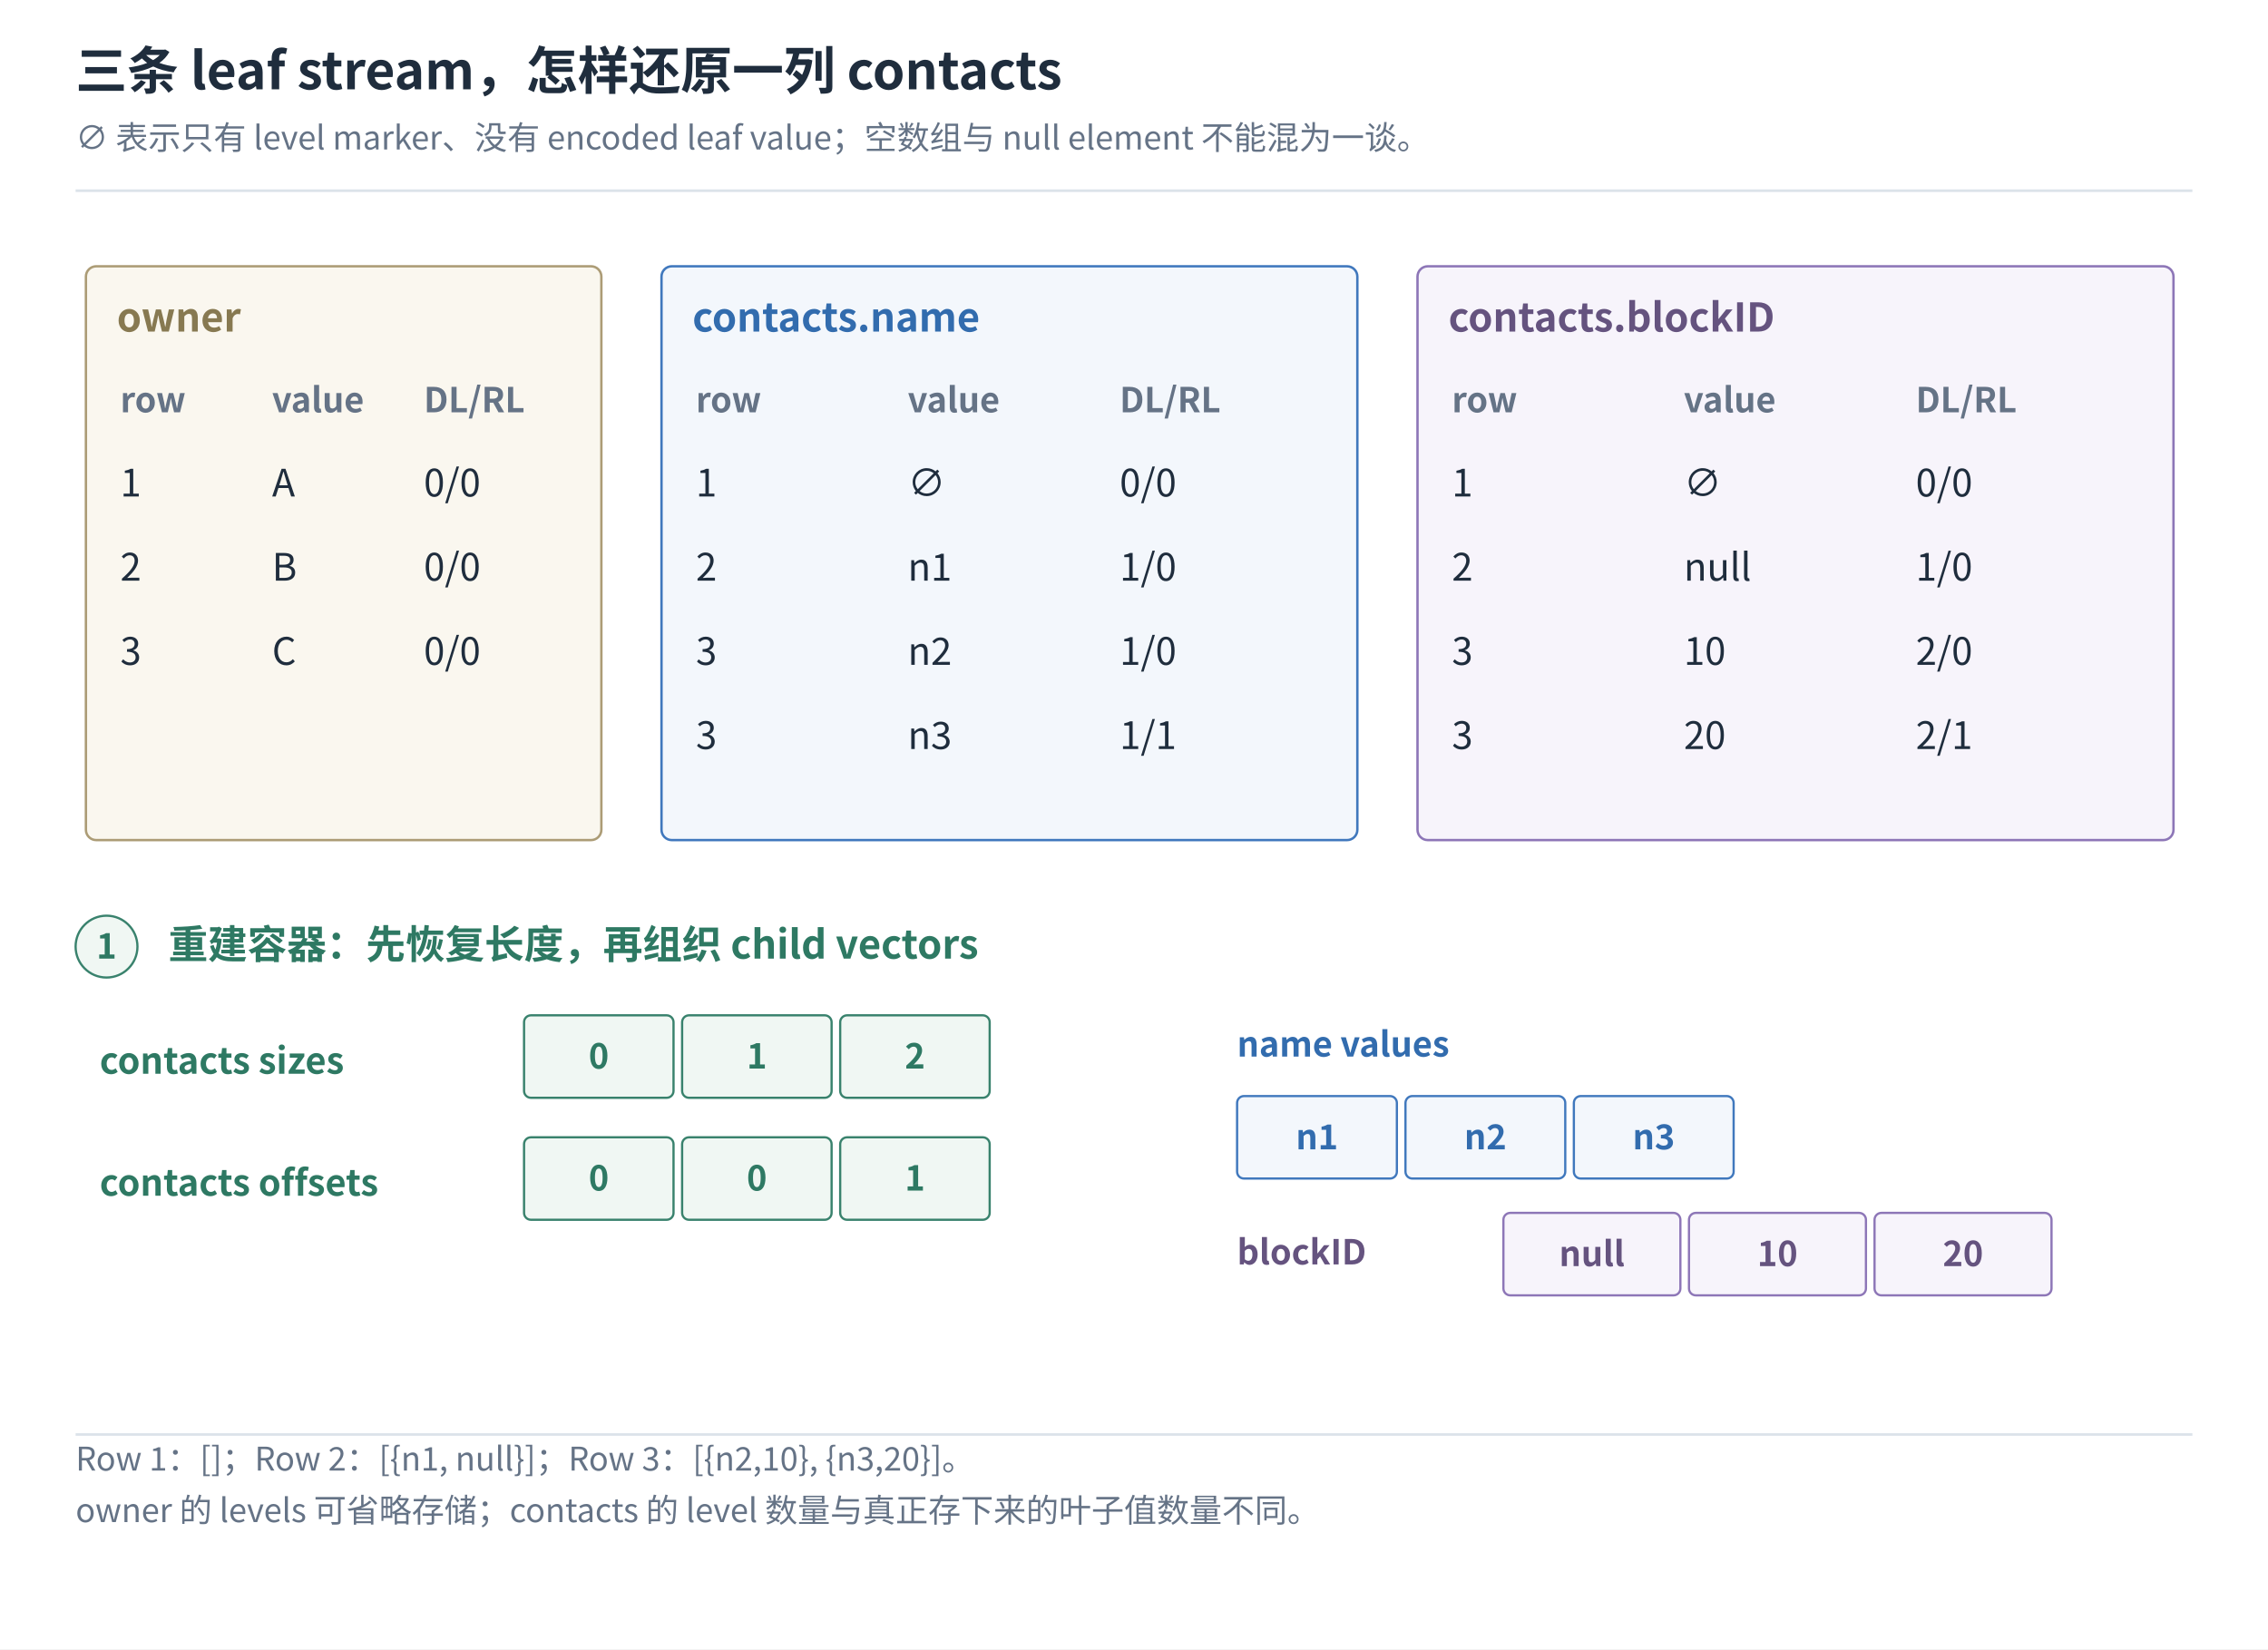
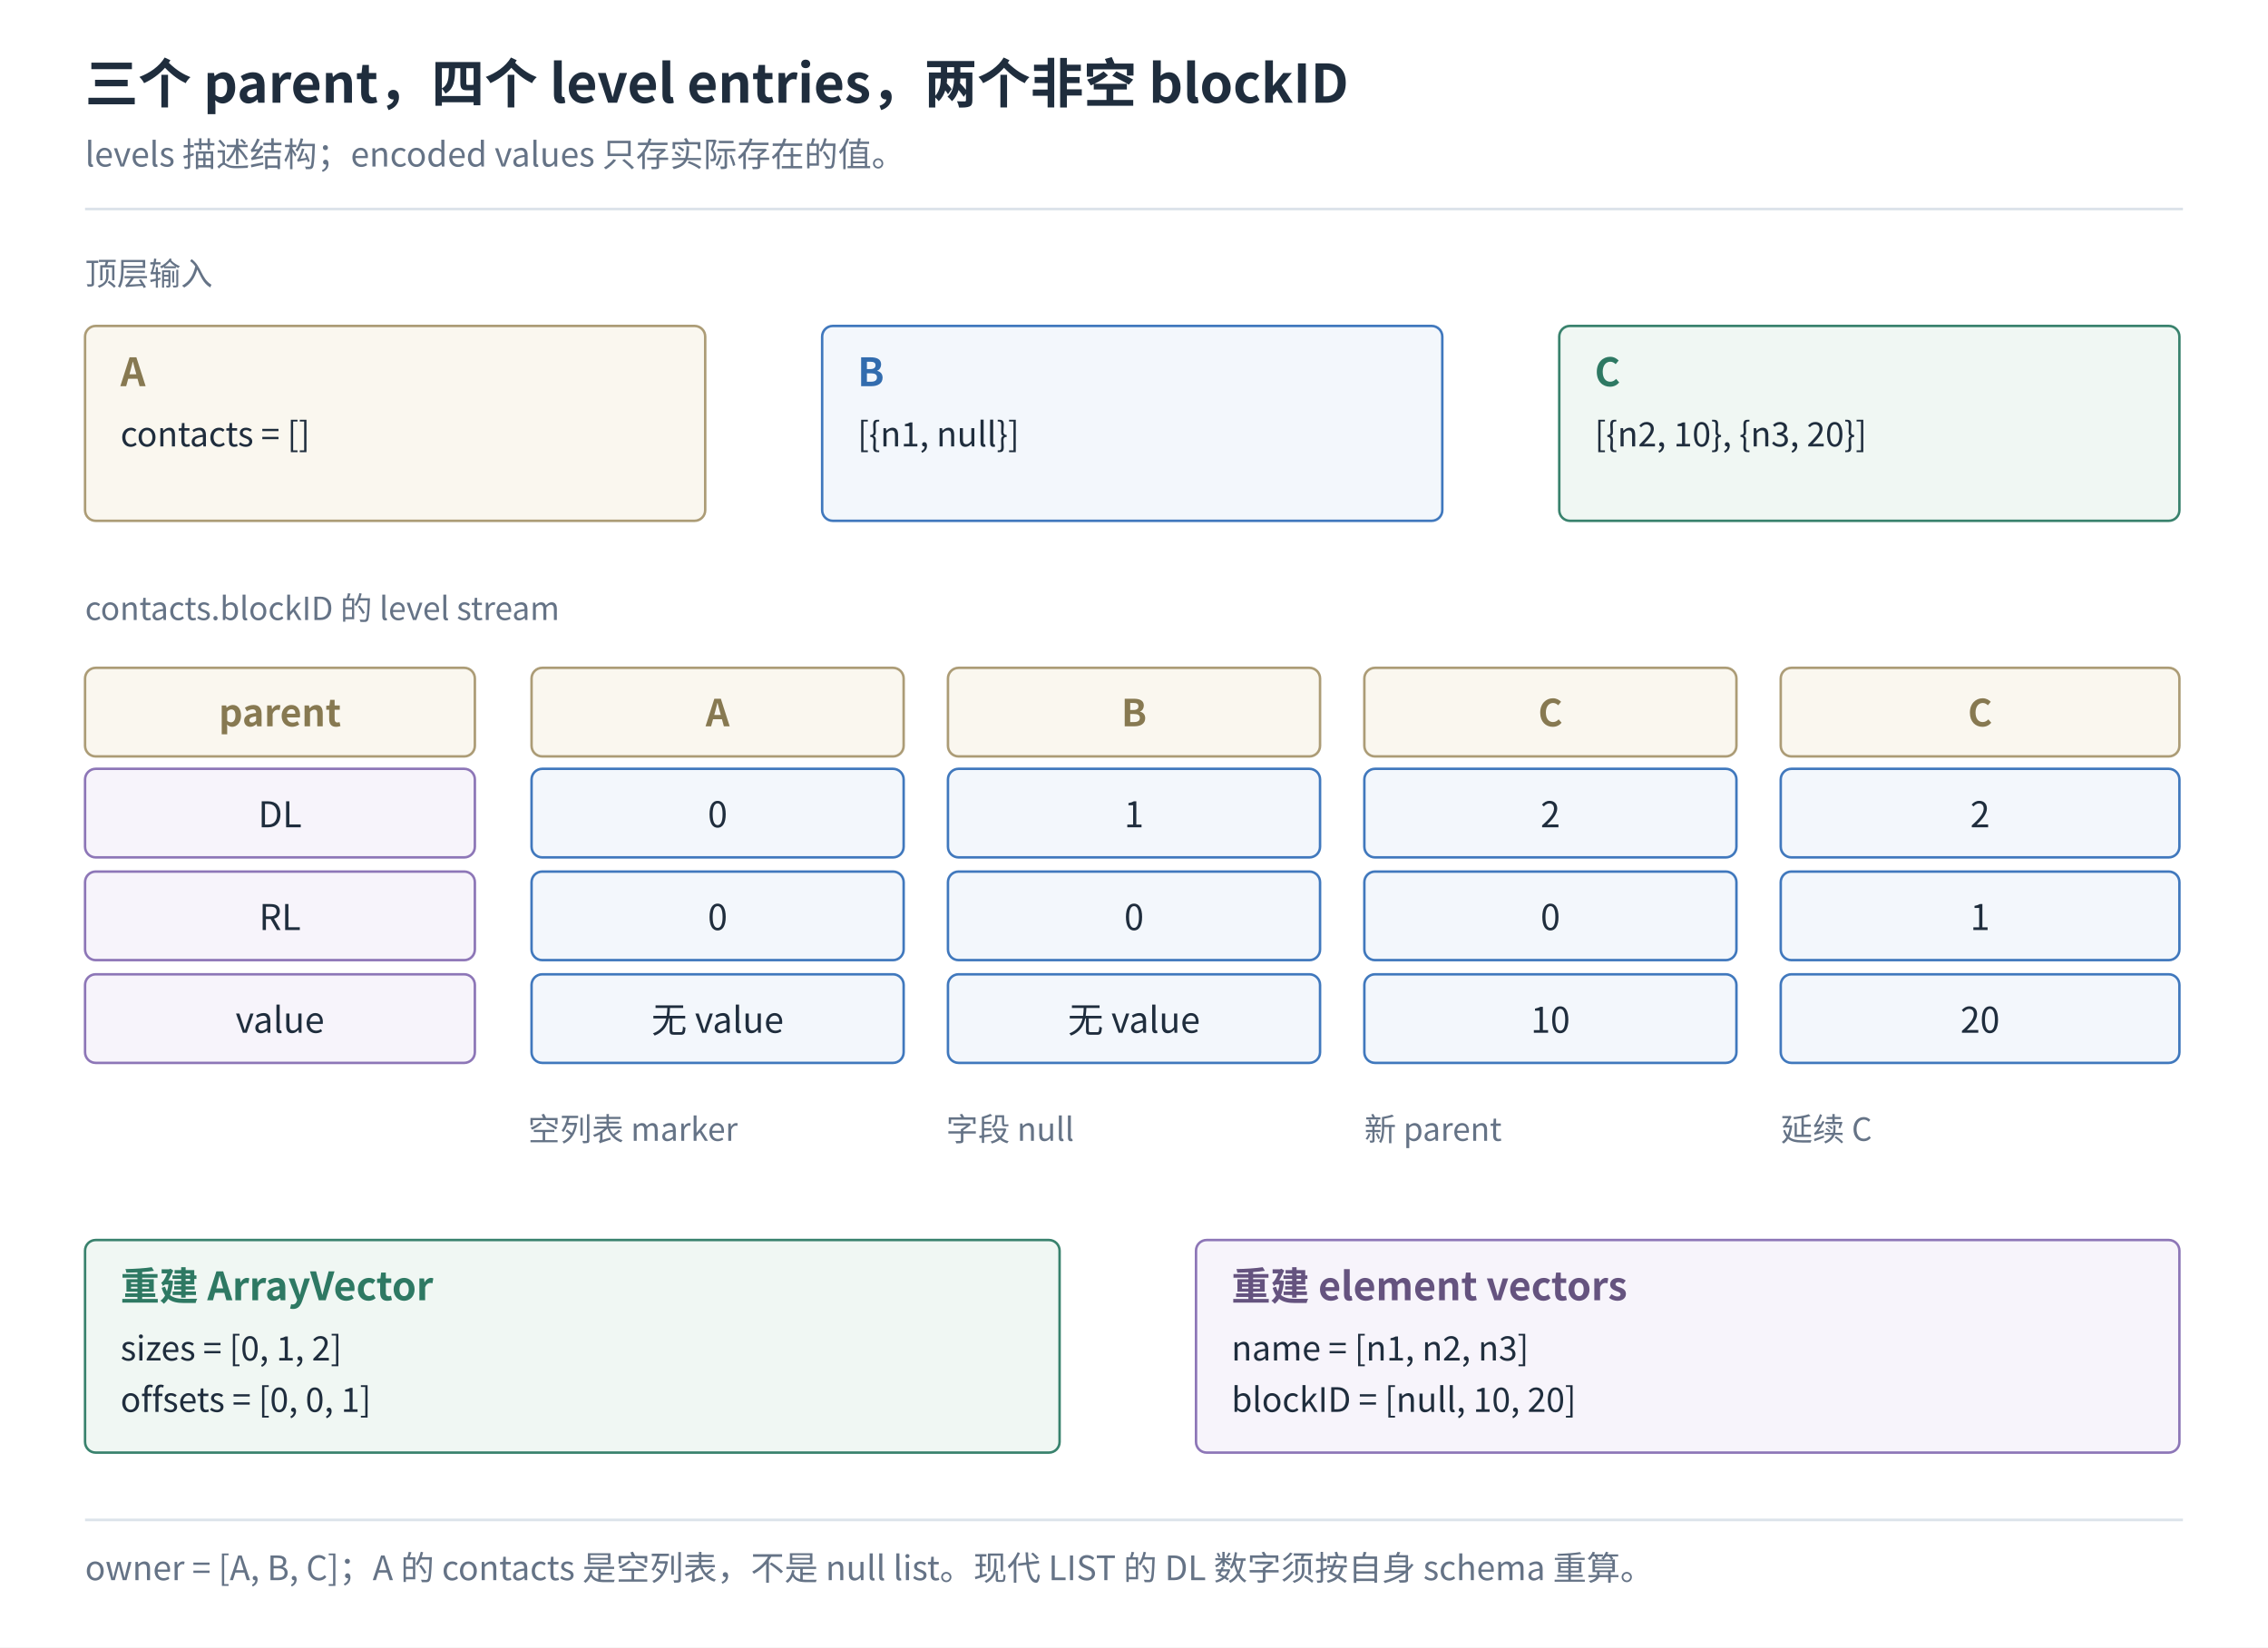
- <svg xmlns="http://www.w3.org/2000/svg" width="1320" height="960" viewBox="0 0 1320 960">
+ <svg xmlns="http://www.w3.org/2000/svg" width="1280" height="930" viewBox="0 0 1280 930" role="img">
  <defs>
-     <marker id="arr-muted" markerUnits="userSpaceOnUse" markerWidth="11" markerHeight="11" refX="10" refY="5" orient="auto">
-       <path d="M0 0L10 5L0 10Z" fill="#657386" />
+     <marker id="arr-muted" viewBox="0 0 10 10" refX="9" refY="5" markerWidth="7" markerHeight="7" orient="auto-start-reverse">
+       <path d="M 0 0 L 10 5 L 0 10 z" fill="#657386" />
    </marker>
-     <marker id="arr-blue" markerUnits="userSpaceOnUse" markerWidth="11" markerHeight="11" refX="10" refY="5" orient="auto">
-       <path d="M0 0L10 5L0 10Z" fill="#4078bd" />
+     <marker id="arr-blue" viewBox="0 0 10 10" refX="9" refY="5" markerWidth="7" markerHeight="7" orient="auto-start-reverse">
+       <path d="M 0 0 L 10 5 L 0 10 z" fill="#4078bd" />
    </marker>
-     <marker id="arr-green" markerUnits="userSpaceOnUse" markerWidth="11" markerHeight="11" refX="10" refY="5" orient="auto">
-       <path d="M0 0L10 5L0 10Z" fill="#39826d" />
+     <marker id="arr-green" viewBox="0 0 10 10" refX="9" refY="5" markerWidth="7" markerHeight="7" orient="auto-start-reverse">
+       <path d="M 0 0 L 10 5 L 0 10 z" fill="#39826d" />
    </marker>
-     <marker id="arr-purple" markerUnits="userSpaceOnUse" markerWidth="11" markerHeight="11" refX="10" refY="5" orient="auto">
-       <path d="M0 0L10 5L0 10Z" fill="#8d76b7" />
+     <marker id="arr-purple" viewBox="0 0 10 10" refX="9" refY="5" markerWidth="7" markerHeight="7" orient="auto-start-reverse">
+       <path d="M 0 0 L 10 5 L 0 10 z" fill="#8d76b7" />
    </marker>
-     <marker id="arr-warm" markerUnits="userSpaceOnUse" markerWidth="11" markerHeight="11" refX="10" refY="5" orient="auto">
-       <path d="M0 0L10 5L0 10Z" fill="#ac9c76" />
+     <marker id="arr-warm" viewBox="0 0 10 10" refX="9" refY="5" markerWidth="7" markerHeight="7" orient="auto-start-reverse">
+       <path d="M 0 0 L 10 5 L 0 10 z" fill="#ac9c76" />
    </marker>
-     <marker id="arr-red" markerUnits="userSpaceOnUse" markerWidth="11" markerHeight="11" refX="10" refY="5" orient="auto">
-       <path d="M0 0L10 5L0 10Z" fill="#a95f64" />
+     <marker id="arr-red" viewBox="0 0 10 10" refX="9" refY="5" markerWidth="7" markerHeight="7" orient="auto-start-reverse">
+       <path d="M 0 0 L 10 5 L 0 10 z" fill="#a95f64" />
    </marker>
  </defs>
-   <rect x="0" y="0" width="1320" height="960" rx="0" fill="#fff" stroke="none" stroke-width="0" />
-   <text x="44" y="52" font-family="Noto Sans CJK SC, Noto Sans SC, Arial, sans-serif" font-size="30" font-weight="700" text-anchor="start" fill="#1f2d3d">三条 leaf stream，怎样还原一列 contacts</text>
-   <text x="44" y="87" font-family="Noto Sans CJK SC, Noto Sans SC, Arial, sans-serif" font-size="19" font-weight="400" text-anchor="start" fill="#657386">∅ 表示只有 level marker、没有 encoded leaf value；空数组与 null element 不能混为一谈。</text>
-   <path d="M44 111L1276 111" fill="none" stroke="#dce3ea" stroke-width="1.5" stroke-linejoin="round" />
-   <rect x="50" y="155" width="300" height="334" rx="6" fill="#faf7ef" stroke="#ac9c76" stroke-width="1.4" />
-   <text x="68" y="193" font-family="Noto Sans CJK SC, Noto Sans SC, Arial, sans-serif" font-size="23" font-weight="700" text-anchor="start" fill="#877951">owner</text>
-   <text x="70.0" y="240" font-family="Noto Sans CJK SC, Noto Sans SC, Arial, sans-serif" font-size="20" font-weight="700" text-anchor="start" fill="#657386">row</text>
-   <text x="158.333" y="240" font-family="Noto Sans CJK SC, Noto Sans SC, Arial, sans-serif" font-size="20" font-weight="700" text-anchor="start" fill="#657386">value</text>
-   <text x="246.667" y="240" font-family="Noto Sans CJK SC, Noto Sans SC, Arial, sans-serif" font-size="20" font-weight="700" text-anchor="start" fill="#657386">DL/RL</text>
-   <text x="70.0" y="289" font-family="Noto Sans CJK SC, Noto Sans SC, Arial, sans-serif" font-size="22" font-weight="400" text-anchor="start" fill="#1f2d3d">1</text>
-   <text x="158.333" y="289" font-family="Noto Sans CJK SC, Noto Sans SC, Arial, sans-serif" font-size="22" font-weight="400" text-anchor="start" fill="#1f2d3d">A</text>
-   <text x="246.667" y="289" font-family="Noto Sans CJK SC, Noto Sans SC, Arial, sans-serif" font-size="22" font-weight="400" text-anchor="start" fill="#1f2d3d">0/0</text>
-   <text x="70.0" y="338" font-family="Noto Sans CJK SC, Noto Sans SC, Arial, sans-serif" font-size="22" font-weight="400" text-anchor="start" fill="#1f2d3d">2</text>
-   <text x="158.333" y="338" font-family="Noto Sans CJK SC, Noto Sans SC, Arial, sans-serif" font-size="22" font-weight="400" text-anchor="start" fill="#1f2d3d">B</text>
-   <text x="246.667" y="338" font-family="Noto Sans CJK SC, Noto Sans SC, Arial, sans-serif" font-size="22" font-weight="400" text-anchor="start" fill="#1f2d3d">0/0</text>
-   <text x="70.0" y="387" font-family="Noto Sans CJK SC, Noto Sans SC, Arial, sans-serif" font-size="22" font-weight="400" text-anchor="start" fill="#1f2d3d">3</text>
-   <text x="158.333" y="387" font-family="Noto Sans CJK SC, Noto Sans SC, Arial, sans-serif" font-size="22" font-weight="400" text-anchor="start" fill="#1f2d3d">C</text>
-   <text x="246.667" y="387" font-family="Noto Sans CJK SC, Noto Sans SC, Arial, sans-serif" font-size="22" font-weight="400" text-anchor="start" fill="#1f2d3d">0/0</text>
-   <rect x="385" y="155" width="405" height="334" rx="6" fill="#f3f7fc" stroke="#4078bd" stroke-width="1.4" />
-   <text x="403" y="193" font-family="Noto Sans CJK SC, Noto Sans SC, Arial, sans-serif" font-size="23" font-weight="700" text-anchor="start" fill="#326cae">contacts.name</text>
-   <text x="405.0" y="240" font-family="Noto Sans CJK SC, Noto Sans SC, Arial, sans-serif" font-size="20" font-weight="700" text-anchor="start" fill="#657386">row</text>
-   <text x="528.333" y="240" font-family="Noto Sans CJK SC, Noto Sans SC, Arial, sans-serif" font-size="20" font-weight="700" text-anchor="start" fill="#657386">value</text>
-   <text x="651.667" y="240" font-family="Noto Sans CJK SC, Noto Sans SC, Arial, sans-serif" font-size="20" font-weight="700" text-anchor="start" fill="#657386">DL/RL</text>
-   <text x="405.0" y="289" font-family="Noto Sans CJK SC, Noto Sans SC, Arial, sans-serif" font-size="22" font-weight="400" text-anchor="start" fill="#1f2d3d">1</text>
-   <text x="528.333" y="289" font-family="Noto Sans CJK SC, Noto Sans SC, Arial, sans-serif" font-size="22" font-weight="400" text-anchor="start" fill="#1f2d3d">∅</text>
-   <text x="651.667" y="289" font-family="Noto Sans CJK SC, Noto Sans SC, Arial, sans-serif" font-size="22" font-weight="400" text-anchor="start" fill="#1f2d3d">0/0</text>
-   <text x="405.0" y="338" font-family="Noto Sans CJK SC, Noto Sans SC, Arial, sans-serif" font-size="22" font-weight="400" text-anchor="start" fill="#1f2d3d">2</text>
-   <text x="528.333" y="338" font-family="Noto Sans CJK SC, Noto Sans SC, Arial, sans-serif" font-size="22" font-weight="400" text-anchor="start" fill="#1f2d3d">n1</text>
-   <text x="651.667" y="338" font-family="Noto Sans CJK SC, Noto Sans SC, Arial, sans-serif" font-size="22" font-weight="400" text-anchor="start" fill="#1f2d3d">1/0</text>
-   <text x="405.0" y="387" font-family="Noto Sans CJK SC, Noto Sans SC, Arial, sans-serif" font-size="22" font-weight="400" text-anchor="start" fill="#1f2d3d">3</text>
-   <text x="528.333" y="387" font-family="Noto Sans CJK SC, Noto Sans SC, Arial, sans-serif" font-size="22" font-weight="400" text-anchor="start" fill="#1f2d3d">n2</text>
-   <text x="651.667" y="387" font-family="Noto Sans CJK SC, Noto Sans SC, Arial, sans-serif" font-size="22" font-weight="400" text-anchor="start" fill="#1f2d3d">1/0</text>
-   <text x="405.0" y="436" font-family="Noto Sans CJK SC, Noto Sans SC, Arial, sans-serif" font-size="22" font-weight="400" text-anchor="start" fill="#1f2d3d">3</text>
-   <text x="528.333" y="436" font-family="Noto Sans CJK SC, Noto Sans SC, Arial, sans-serif" font-size="22" font-weight="400" text-anchor="start" fill="#1f2d3d">n3</text>
-   <text x="651.667" y="436" font-family="Noto Sans CJK SC, Noto Sans SC, Arial, sans-serif" font-size="22" font-weight="400" text-anchor="start" fill="#1f2d3d">1/1</text>
-   <rect x="825" y="155" width="440" height="334" rx="6" fill="#f7f4fb" stroke="#8d76b7" stroke-width="1.4" />
-   <text x="843" y="193" font-family="Noto Sans CJK SC, Noto Sans SC, Arial, sans-serif" font-size="23" font-weight="700" text-anchor="start" fill="#65537f">contacts.blockID</text>
-   <text x="845.0" y="240" font-family="Noto Sans CJK SC, Noto Sans SC, Arial, sans-serif" font-size="20" font-weight="700" text-anchor="start" fill="#657386">row</text>
-   <text x="980.0" y="240" font-family="Noto Sans CJK SC, Noto Sans SC, Arial, sans-serif" font-size="20" font-weight="700" text-anchor="start" fill="#657386">value</text>
-   <text x="1115.0" y="240" font-family="Noto Sans CJK SC, Noto Sans SC, Arial, sans-serif" font-size="20" font-weight="700" text-anchor="start" fill="#657386">DL/RL</text>
-   <text x="845.0" y="289" font-family="Noto Sans CJK SC, Noto Sans SC, Arial, sans-serif" font-size="22" font-weight="400" text-anchor="start" fill="#1f2d3d">1</text>
-   <text x="980.0" y="289" font-family="Noto Sans CJK SC, Noto Sans SC, Arial, sans-serif" font-size="22" font-weight="400" text-anchor="start" fill="#1f2d3d">∅</text>
-   <text x="1115.0" y="289" font-family="Noto Sans CJK SC, Noto Sans SC, Arial, sans-serif" font-size="22" font-weight="400" text-anchor="start" fill="#1f2d3d">0/0</text>
-   <text x="845.0" y="338" font-family="Noto Sans CJK SC, Noto Sans SC, Arial, sans-serif" font-size="22" font-weight="400" text-anchor="start" fill="#1f2d3d">2</text>
-   <text x="980.0" y="338" font-family="Noto Sans CJK SC, Noto Sans SC, Arial, sans-serif" font-size="22" font-weight="400" text-anchor="start" fill="#1f2d3d">null</text>
-   <text x="1115.0" y="338" font-family="Noto Sans CJK SC, Noto Sans SC, Arial, sans-serif" font-size="22" font-weight="400" text-anchor="start" fill="#1f2d3d">1/0</text>
-   <text x="845.0" y="387" font-family="Noto Sans CJK SC, Noto Sans SC, Arial, sans-serif" font-size="22" font-weight="400" text-anchor="start" fill="#1f2d3d">3</text>
-   <text x="980.0" y="387" font-family="Noto Sans CJK SC, Noto Sans SC, Arial, sans-serif" font-size="22" font-weight="400" text-anchor="start" fill="#1f2d3d">10</text>
-   <text x="1115.0" y="387" font-family="Noto Sans CJK SC, Noto Sans SC, Arial, sans-serif" font-size="22" font-weight="400" text-anchor="start" fill="#1f2d3d">2/0</text>
-   <text x="845.0" y="436" font-family="Noto Sans CJK SC, Noto Sans SC, Arial, sans-serif" font-size="22" font-weight="400" text-anchor="start" fill="#1f2d3d">3</text>
-   <text x="980.0" y="436" font-family="Noto Sans CJK SC, Noto Sans SC, Arial, sans-serif" font-size="22" font-weight="400" text-anchor="start" fill="#1f2d3d">20</text>
-   <text x="1115.0" y="436" font-family="Noto Sans CJK SC, Noto Sans SC, Arial, sans-serif" font-size="22" font-weight="400" text-anchor="start" fill="#1f2d3d">2/1</text>
-   <circle cx="62" cy="551" r="18" fill="#f0f7f3" stroke="#39826d" stroke-width="1.3" />
-   <text x="62" y="558" font-family="Noto Sans CJK SC, Noto Sans SC, Arial, sans-serif" font-size="20" font-weight="700" text-anchor="middle" fill="#2e7963">1</text>
-   <text x="98" y="558" font-family="Noto Sans CJK SC, Noto Sans SC, Arial, sans-serif" font-size="23" font-weight="700" text-anchor="start" fill="#2e7963">重建容器：先恢复长度，再组织 child vectors</text>
-   <text x="58" y="625" font-family="Noto Sans CJK SC, Noto Sans SC, Arial, sans-serif" font-size="21" font-weight="700" text-anchor="start" fill="#2e7963">contacts sizes</text>
-   <rect x="305" y="591" width="87" height="48" rx="4" fill="#f0f7f3" stroke="#39826d" stroke-width="1.3" />
-   <text x="348.5" y="622.0" font-family="Noto Sans CJK SC, Noto Sans SC, Arial, sans-serif" font-size="20" font-weight="700" text-anchor="middle" fill="#2e7963">0</text>
-   <rect x="397" y="591" width="87" height="48" rx="4" fill="#f0f7f3" stroke="#39826d" stroke-width="1.3" />
-   <text x="440.5" y="622.0" font-family="Noto Sans CJK SC, Noto Sans SC, Arial, sans-serif" font-size="20" font-weight="700" text-anchor="middle" fill="#2e7963">1</text>
-   <rect x="489" y="591" width="87" height="48" rx="4" fill="#f0f7f3" stroke="#39826d" stroke-width="1.3" />
-   <text x="532.5" y="622.0" font-family="Noto Sans CJK SC, Noto Sans SC, Arial, sans-serif" font-size="20" font-weight="700" text-anchor="middle" fill="#2e7963">2</text>
-   <text x="58" y="696" font-family="Noto Sans CJK SC, Noto Sans SC, Arial, sans-serif" font-size="21" font-weight="700" text-anchor="start" fill="#2e7963">contacts offsets</text>
-   <rect x="305" y="662" width="87" height="48" rx="4" fill="#f0f7f3" stroke="#39826d" stroke-width="1.3" />
-   <text x="348.5" y="693.0" font-family="Noto Sans CJK SC, Noto Sans SC, Arial, sans-serif" font-size="20" font-weight="700" text-anchor="middle" fill="#2e7963">0</text>
-   <rect x="397" y="662" width="87" height="48" rx="4" fill="#f0f7f3" stroke="#39826d" stroke-width="1.3" />
-   <text x="440.5" y="693.0" font-family="Noto Sans CJK SC, Noto Sans SC, Arial, sans-serif" font-size="20" font-weight="700" text-anchor="middle" fill="#2e7963">0</text>
-   <rect x="489" y="662" width="87" height="48" rx="4" fill="#f0f7f3" stroke="#39826d" stroke-width="1.3" />
-   <text x="532.5" y="693.0" font-family="Noto Sans CJK SC, Noto Sans SC, Arial, sans-serif" font-size="20" font-weight="700" text-anchor="middle" fill="#2e7963">1</text>
-   <text x="720" y="615" font-family="Noto Sans CJK SC, Noto Sans SC, Arial, sans-serif" font-size="20" font-weight="700" text-anchor="start" fill="#326cae">name values</text>
-   <rect x="720" y="638" width="93" height="48" rx="4" fill="#f3f7fc" stroke="#4078bd" stroke-width="1.3" />
-   <text x="766.5" y="669.0" font-family="Noto Sans CJK SC, Noto Sans SC, Arial, sans-serif" font-size="20" font-weight="700" text-anchor="middle" fill="#326cae">n1</text>
-   <rect x="818" y="638" width="93" height="48" rx="4" fill="#f3f7fc" stroke="#4078bd" stroke-width="1.3" />
-   <text x="864.5" y="669.0" font-family="Noto Sans CJK SC, Noto Sans SC, Arial, sans-serif" font-size="20" font-weight="700" text-anchor="middle" fill="#326cae">n2</text>
-   <rect x="916" y="638" width="93" height="48" rx="4" fill="#f3f7fc" stroke="#4078bd" stroke-width="1.3" />
-   <text x="962.5" y="669.0" font-family="Noto Sans CJK SC, Noto Sans SC, Arial, sans-serif" font-size="20" font-weight="700" text-anchor="middle" fill="#326cae">n3</text>
-   <text x="720" y="736" font-family="Noto Sans CJK SC, Noto Sans SC, Arial, sans-serif" font-size="20" font-weight="700" text-anchor="start" fill="#65537f">blockID</text>
-   <rect x="875" y="706" width="103" height="48" rx="4" fill="#f7f4fb" stroke="#8d76b7" stroke-width="1.3" />
-   <text x="926.5" y="737.0" font-family="Noto Sans CJK SC, Noto Sans SC, Arial, sans-serif" font-size="20" font-weight="700" text-anchor="middle" fill="#65537f">null</text>
-   <rect x="983" y="706" width="103" height="48" rx="4" fill="#f7f4fb" stroke="#8d76b7" stroke-width="1.3" />
-   <text x="1034.5" y="737.0" font-family="Noto Sans CJK SC, Noto Sans SC, Arial, sans-serif" font-size="20" font-weight="700" text-anchor="middle" fill="#65537f">10</text>
-   <rect x="1091" y="706" width="103" height="48" rx="4" fill="#f7f4fb" stroke="#8d76b7" stroke-width="1.3" />
-   <text x="1142.5" y="737.0" font-family="Noto Sans CJK SC, Noto Sans SC, Arial, sans-serif" font-size="20" font-weight="700" text-anchor="middle" fill="#65537f">20</text>
-   <path d="M44 835L1276 835" fill="none" stroke="#dce3ea" stroke-width="1.5" stroke-linejoin="round" />
-   <text x="44" y="856" font-family="Noto Sans CJK SC, Noto Sans SC, Arial, sans-serif" font-size="19" font-weight="400" text-anchor="start" fill="#657386">Row 1：[]；Row 2：[{n1, null}]；Row 3：[{n2,10}, {n3,20}]。</text>
-   <text x="44" y="886" font-family="Noto Sans CJK SC, Noto Sans SC, Arial, sans-serif" font-size="19" font-weight="400" text-anchor="start" fill="#657386">owner 的 levels 可省略存储；contacts 的 level 数量与真正存下来的叶子值数量不同。</text>
+   <rect width="1280" height="930" fill="white" />
+   <text x="48" y="58" font-family="Noto Sans SC, Noto Sans CJK SC, Inter, Arial, sans-serif" font-size="30" fill="#1f2d3d" font-weight="600" text-anchor="start">三个 parent，四个 level entries，两个非空 blockID</text>
+   <text x="48" y="94" font-family="Noto Sans SC, Noto Sans CJK SC, Inter, Arial, sans-serif" font-size="19" fill="#657386" font-weight="400" text-anchor="start">levels 描述结构；encoded values 只存实际存在的值。</text>
+   <line x1="48" y1="118" x2="1232" y2="118" stroke="#dce3ea" stroke-width="1.5" />
+   <text x="48" y="161" font-family="Noto Sans SC, Noto Sans CJK SC, Inter, Arial, sans-serif" font-size="18" fill="#657386" font-weight="400" text-anchor="start">顶层输入</text>
+   <g class="card">
+     <rect x="48" y="184" width="350" height="110" rx="6" fill="#faf7ef" stroke="#ac9c76" stroke-width="1.4" />
+     <text x="68" y="218" font-family="Noto Sans SC, Noto Sans CJK SC, Inter, Arial, sans-serif" font-size="22" fill="#877951" font-weight="600" text-anchor="start">A</text>
+     <text x="68" y="252" font-family="Noto Sans SC, Noto Sans CJK SC, Inter, Arial, sans-serif" font-size="19" fill="#1f2d3d" font-weight="400" text-anchor="start">contacts = []</text>
+   </g>
+   <g class="card">
+     <rect x="464" y="184" width="350" height="110" rx="6" fill="#f3f7fc" stroke="#4078bd" stroke-width="1.4" />
+     <text x="484" y="218" font-family="Noto Sans SC, Noto Sans CJK SC, Inter, Arial, sans-serif" font-size="22" fill="#326cae" font-weight="600" text-anchor="start">B</text>
+     <text x="484" y="252" font-family="Noto Sans SC, Noto Sans CJK SC, Inter, Arial, sans-serif" font-size="19" fill="#1f2d3d" font-weight="400" text-anchor="start">[{n1, null}]</text>
+   </g>
+   <g class="card">
+     <rect x="880" y="184" width="350" height="110" rx="6" fill="#f0f7f3" stroke="#39826d" stroke-width="1.4" />
+     <text x="900" y="218" font-family="Noto Sans SC, Noto Sans CJK SC, Inter, Arial, sans-serif" font-size="22" fill="#2e7963" font-weight="600" text-anchor="start">C</text>
+     <text x="900" y="252" font-family="Noto Sans SC, Noto Sans CJK SC, Inter, Arial, sans-serif" font-size="19" fill="#1f2d3d" font-weight="400" text-anchor="start">[{n2, 10}, {n3, 20}]</text>
+   </g>
+   <text x="48" y="350" font-family="Noto Sans SC, Noto Sans CJK SC, Inter, Arial, sans-serif" font-size="18" fill="#657386" font-weight="400" text-anchor="start">contacts.blockID 的 level stream</text>
+   <rect x="48" y="377" width="220" height="50" rx="6" fill="#faf7ef" stroke="#ac9c76" stroke-width="1.4" />
+   <text x="158.0" y="410" font-family="Noto Sans SC, Noto Sans CJK SC, Inter, Arial, sans-serif" font-size="21" fill="#877951" font-weight="600" text-anchor="middle">parent</text>
+   <rect x="300" y="377" width="210" height="50" rx="6" fill="#faf7ef" stroke="#ac9c76" stroke-width="1.4" />
+   <text x="405.0" y="410" font-family="Noto Sans SC, Noto Sans CJK SC, Inter, Arial, sans-serif" font-size="21" fill="#877951" font-weight="600" text-anchor="middle">A</text>
+   <rect x="535" y="377" width="210" height="50" rx="6" fill="#faf7ef" stroke="#ac9c76" stroke-width="1.4" />
+   <text x="640.0" y="410" font-family="Noto Sans SC, Noto Sans CJK SC, Inter, Arial, sans-serif" font-size="21" fill="#877951" font-weight="600" text-anchor="middle">B</text>
+   <rect x="770" y="377" width="210" height="50" rx="6" fill="#faf7ef" stroke="#ac9c76" stroke-width="1.4" />
+   <text x="875.0" y="410" font-family="Noto Sans SC, Noto Sans CJK SC, Inter, Arial, sans-serif" font-size="21" fill="#877951" font-weight="600" text-anchor="middle">C</text>
+   <rect x="1005" y="377" width="225" height="50" rx="6" fill="#faf7ef" stroke="#ac9c76" stroke-width="1.4" />
+   <text x="1117.5" y="410" font-family="Noto Sans SC, Noto Sans CJK SC, Inter, Arial, sans-serif" font-size="21" fill="#877951" font-weight="600" text-anchor="middle">C</text>
+   <rect x="48" y="434" width="220" height="50" rx="6" fill="#f7f4fb" stroke="#8d76b7" stroke-width="1.4" />
+   <text x="158.0" y="467" font-family="Noto Sans SC, Noto Sans CJK SC, Inter, Arial, sans-serif" font-size="20" fill="#1f2d3d" font-weight="400" text-anchor="middle">DL</text>
+   <rect x="300" y="434" width="210" height="50" rx="6" fill="#f3f7fc" stroke="#4078bd" stroke-width="1.4" />
+   <text x="405.0" y="467" font-family="Noto Sans SC, Noto Sans CJK SC, Inter, Arial, sans-serif" font-size="20" fill="#1f2d3d" font-weight="400" text-anchor="middle">0</text>
+   <rect x="535" y="434" width="210" height="50" rx="6" fill="#f3f7fc" stroke="#4078bd" stroke-width="1.4" />
+   <text x="640.0" y="467" font-family="Noto Sans SC, Noto Sans CJK SC, Inter, Arial, sans-serif" font-size="20" fill="#1f2d3d" font-weight="400" text-anchor="middle">1</text>
+   <rect x="770" y="434" width="210" height="50" rx="6" fill="#f3f7fc" stroke="#4078bd" stroke-width="1.4" />
+   <text x="875.0" y="467" font-family="Noto Sans SC, Noto Sans CJK SC, Inter, Arial, sans-serif" font-size="20" fill="#1f2d3d" font-weight="400" text-anchor="middle">2</text>
+   <rect x="1005" y="434" width="225" height="50" rx="6" fill="#f3f7fc" stroke="#4078bd" stroke-width="1.4" />
+   <text x="1117.5" y="467" font-family="Noto Sans SC, Noto Sans CJK SC, Inter, Arial, sans-serif" font-size="20" fill="#1f2d3d" font-weight="400" text-anchor="middle">2</text>
+   <rect x="48" y="492" width="220" height="50" rx="6" fill="#f7f4fb" stroke="#8d76b7" stroke-width="1.4" />
+   <text x="158.0" y="525" font-family="Noto Sans SC, Noto Sans CJK SC, Inter, Arial, sans-serif" font-size="20" fill="#1f2d3d" font-weight="400" text-anchor="middle">RL</text>
+   <rect x="300" y="492" width="210" height="50" rx="6" fill="#f3f7fc" stroke="#4078bd" stroke-width="1.4" />
+   <text x="405.0" y="525" font-family="Noto Sans SC, Noto Sans CJK SC, Inter, Arial, sans-serif" font-size="20" fill="#1f2d3d" font-weight="400" text-anchor="middle">0</text>
+   <rect x="535" y="492" width="210" height="50" rx="6" fill="#f3f7fc" stroke="#4078bd" stroke-width="1.4" />
+   <text x="640.0" y="525" font-family="Noto Sans SC, Noto Sans CJK SC, Inter, Arial, sans-serif" font-size="20" fill="#1f2d3d" font-weight="400" text-anchor="middle">0</text>
+   <rect x="770" y="492" width="210" height="50" rx="6" fill="#f3f7fc" stroke="#4078bd" stroke-width="1.4" />
+   <text x="875.0" y="525" font-family="Noto Sans SC, Noto Sans CJK SC, Inter, Arial, sans-serif" font-size="20" fill="#1f2d3d" font-weight="400" text-anchor="middle">0</text>
+   <rect x="1005" y="492" width="225" height="50" rx="6" fill="#f3f7fc" stroke="#4078bd" stroke-width="1.4" />
+   <text x="1117.5" y="525" font-family="Noto Sans SC, Noto Sans CJK SC, Inter, Arial, sans-serif" font-size="20" fill="#1f2d3d" font-weight="400" text-anchor="middle">1</text>
+   <rect x="48" y="550" width="220" height="50" rx="6" fill="#f7f4fb" stroke="#8d76b7" stroke-width="1.4" />
+   <text x="158.0" y="583" font-family="Noto Sans SC, Noto Sans CJK SC, Inter, Arial, sans-serif" font-size="20" fill="#1f2d3d" font-weight="400" text-anchor="middle">value</text>
+   <rect x="300" y="550" width="210" height="50" rx="6" fill="#f3f7fc" stroke="#4078bd" stroke-width="1.4" />
+   <text x="405.0" y="583" font-family="Noto Sans SC, Noto Sans CJK SC, Inter, Arial, sans-serif" font-size="20" fill="#1f2d3d" font-weight="400" text-anchor="middle">无 value</text>
+   <rect x="535" y="550" width="210" height="50" rx="6" fill="#f3f7fc" stroke="#4078bd" stroke-width="1.4" />
+   <text x="640.0" y="583" font-family="Noto Sans SC, Noto Sans CJK SC, Inter, Arial, sans-serif" font-size="20" fill="#1f2d3d" font-weight="400" text-anchor="middle">无 value</text>
+   <rect x="770" y="550" width="210" height="50" rx="6" fill="#f3f7fc" stroke="#4078bd" stroke-width="1.4" />
+   <text x="875.0" y="583" font-family="Noto Sans SC, Noto Sans CJK SC, Inter, Arial, sans-serif" font-size="20" fill="#1f2d3d" font-weight="400" text-anchor="middle">10</text>
+   <rect x="1005" y="550" width="225" height="50" rx="6" fill="#f3f7fc" stroke="#4078bd" stroke-width="1.4" />
+   <text x="1117.5" y="583" font-family="Noto Sans SC, Noto Sans CJK SC, Inter, Arial, sans-serif" font-size="20" fill="#1f2d3d" font-weight="400" text-anchor="middle">20</text>
+   <text x="298" y="644" font-family="Noto Sans SC, Noto Sans CJK SC, Inter, Arial, sans-serif" font-size="18" fill="#657386" font-weight="400" text-anchor="start">空列表 marker</text>
+   <text x="534" y="644" font-family="Noto Sans SC, Noto Sans CJK SC, Inter, Arial, sans-serif" font-size="18" fill="#657386" font-weight="400" text-anchor="start">字段 null</text>
+   <text x="770" y="644" font-family="Noto Sans SC, Noto Sans CJK SC, Inter, Arial, sans-serif" font-size="18" fill="#657386" font-weight="400" text-anchor="start">新 parent</text>
+   <text x="1005" y="644" font-family="Noto Sans SC, Noto Sans CJK SC, Inter, Arial, sans-serif" font-size="18" fill="#657386" font-weight="400" text-anchor="start">延续 C</text>
+   <g class="card">
+     <rect x="48" y="700" width="550" height="120" rx="6" fill="#f0f7f3" stroke="#39826d" stroke-width="1.4" />
+     <text x="68" y="734" font-family="Noto Sans SC, Noto Sans CJK SC, Inter, Arial, sans-serif" font-size="22" fill="#2e7963" font-weight="600" text-anchor="start">重建 ArrayVector</text>
+     <text x="68" y="768" font-family="Noto Sans SC, Noto Sans CJK SC, Inter, Arial, sans-serif" font-size="19" fill="#1f2d3d" font-weight="400" text-anchor="start">sizes = [0, 1, 2]</text>
+     <text x="68" y="797" font-family="Noto Sans SC, Noto Sans CJK SC, Inter, Arial, sans-serif" font-size="19" fill="#1f2d3d" font-weight="400" text-anchor="start">offsets = [0, 0, 1]</text>
+   </g>
+   <g class="card">
+     <rect x="675" y="700" width="555" height="120" rx="6" fill="#f7f4fb" stroke="#8d76b7" stroke-width="1.4" />
+     <text x="695" y="734" font-family="Noto Sans SC, Noto Sans CJK SC, Inter, Arial, sans-serif" font-size="22" fill="#65537f" font-weight="600" text-anchor="start">重建 element vectors</text>
+     <text x="695" y="768" font-family="Noto Sans SC, Noto Sans CJK SC, Inter, Arial, sans-serif" font-size="19" fill="#1f2d3d" font-weight="400" text-anchor="start">name = [n1, n2, n3]</text>
+     <text x="695" y="797" font-family="Noto Sans SC, Noto Sans CJK SC, Inter, Arial, sans-serif" font-size="19" fill="#1f2d3d" font-weight="400" text-anchor="start">blockID = [null, 10, 20]</text>
+   </g>
+   <line x1="48" y1="858" x2="1232" y2="858" stroke="#dce3ea" stroke-width="1.5" />
+   <text x="48" y="892" font-family="Noto Sans SC, Noto Sans CJK SC, Inter, Arial, sans-serif" font-size="19" fill="#657386" font-weight="400" text-anchor="start">owner = [A, B, C]；A 的 contacts 是空列表，不是 null list。现代 LIST 的 DL 数字须按自身 schema 重算。</text>
</svg>
